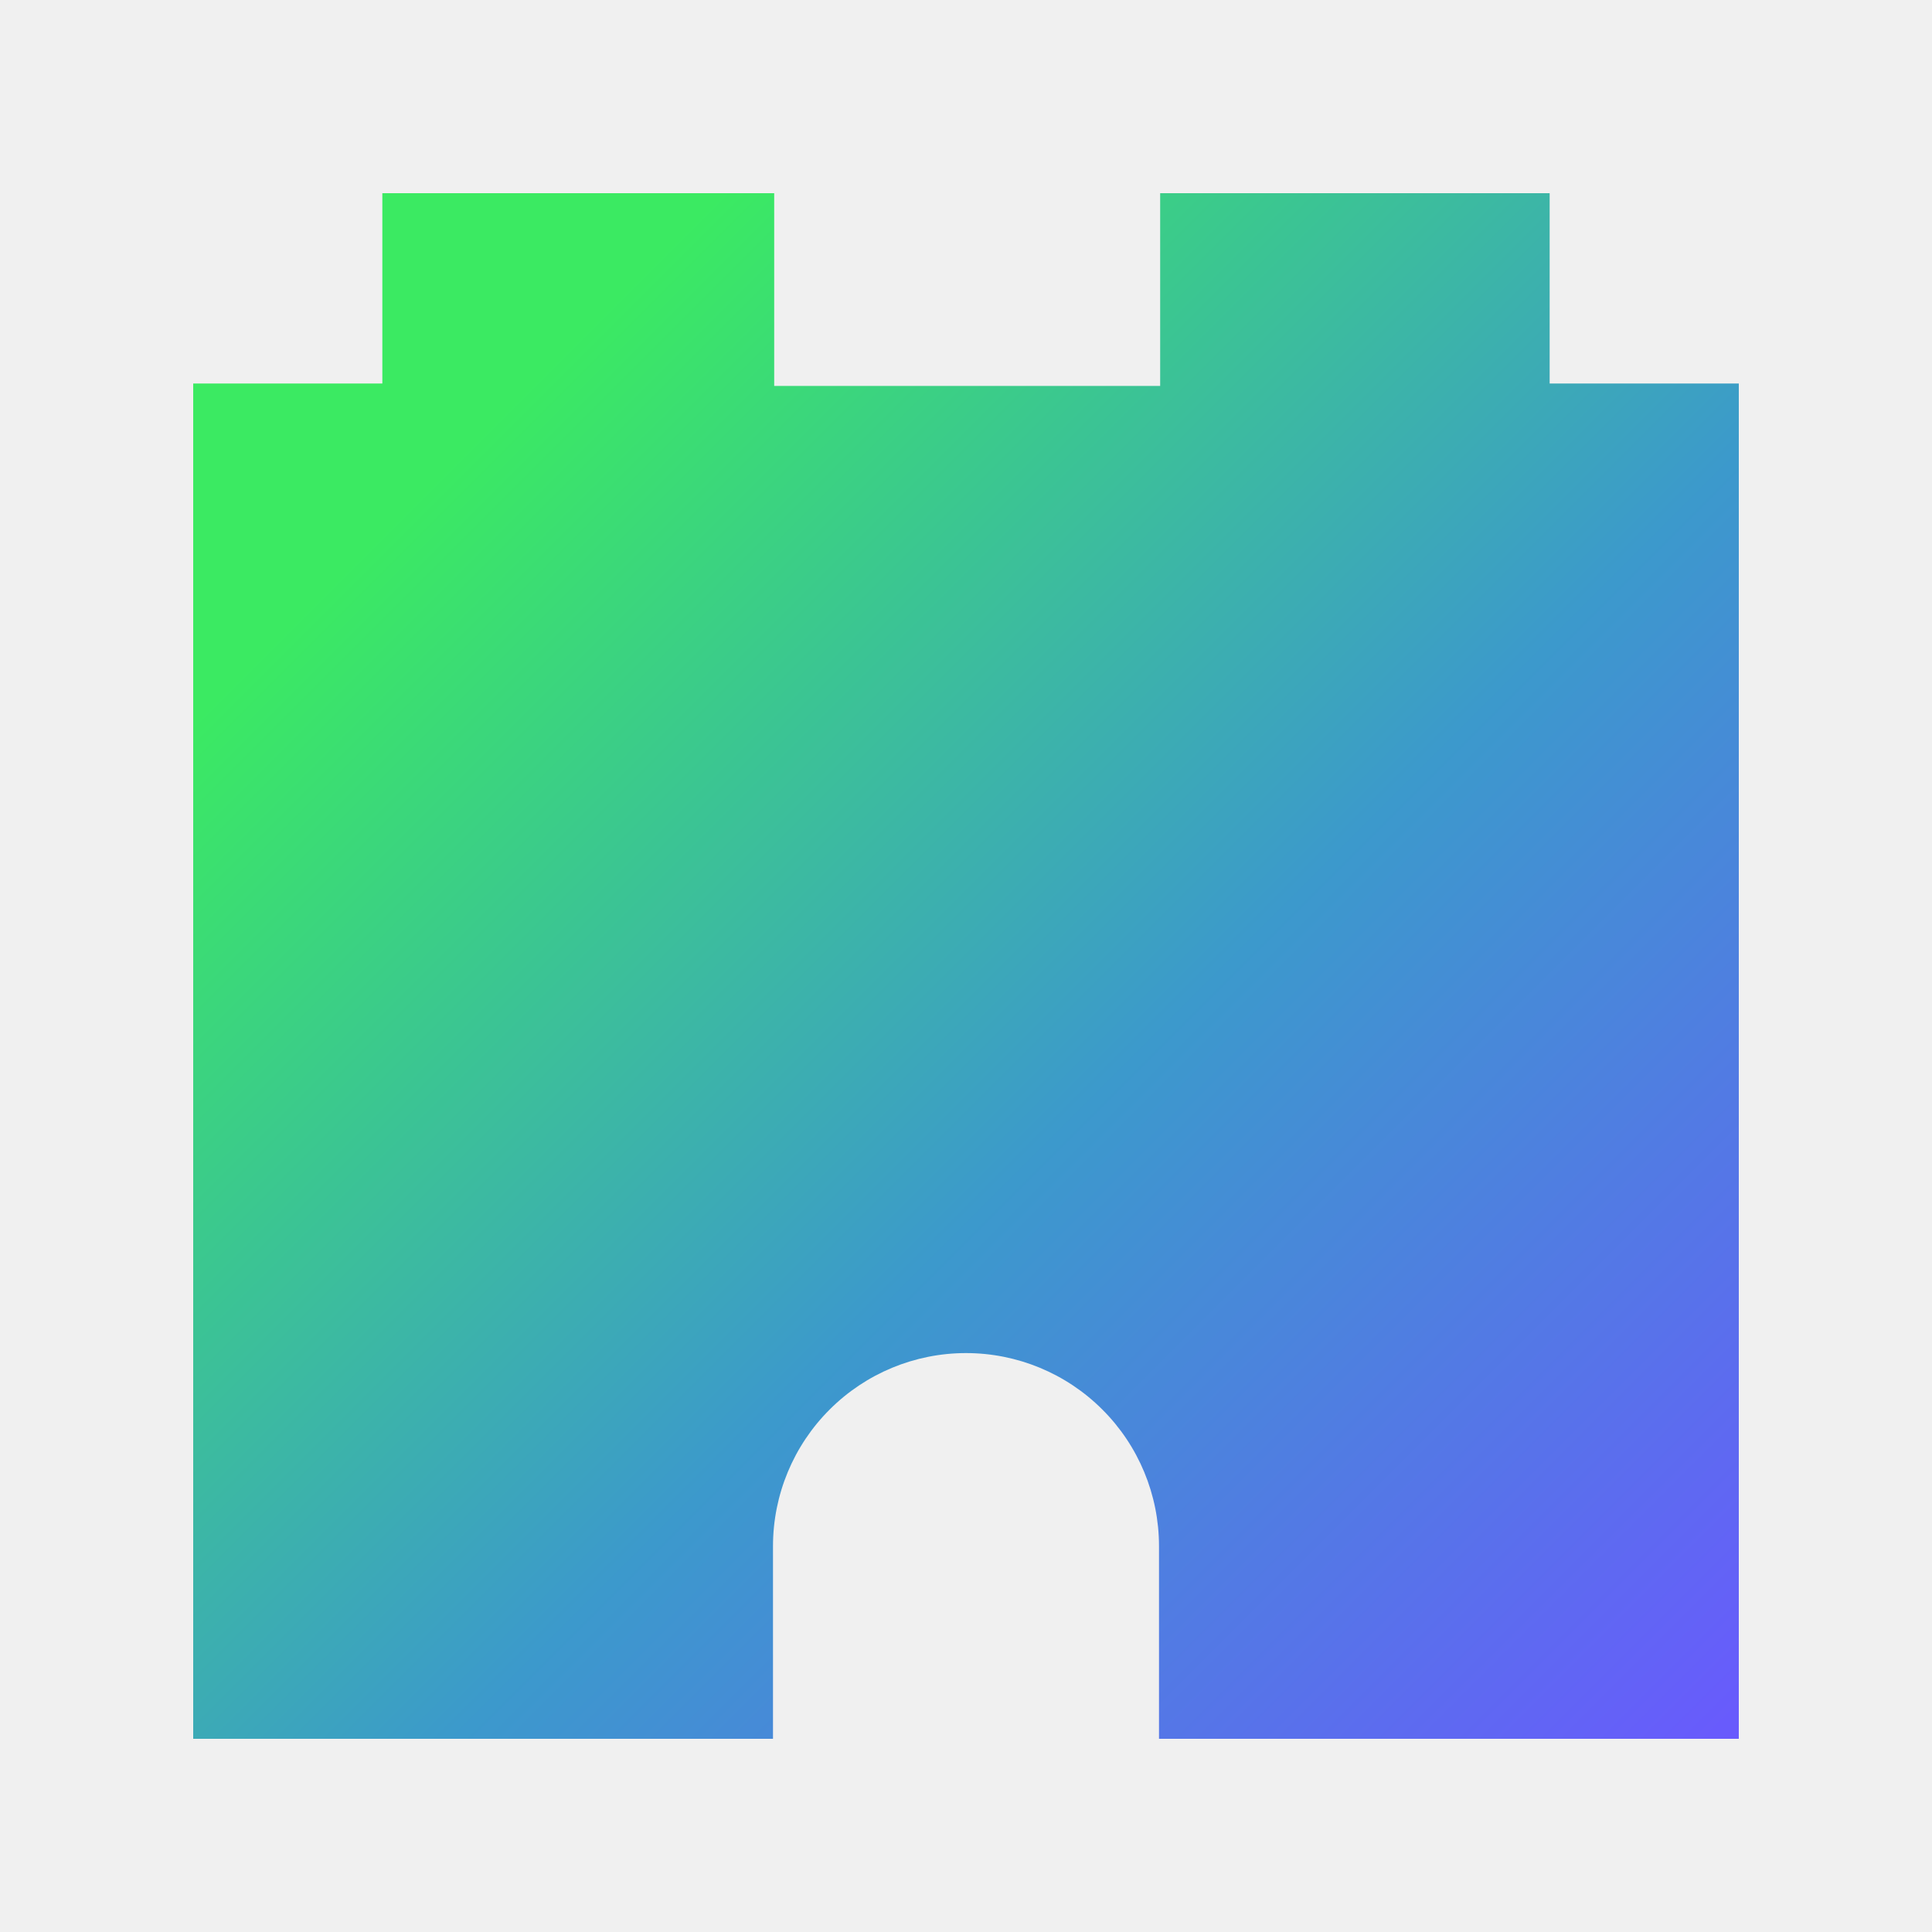
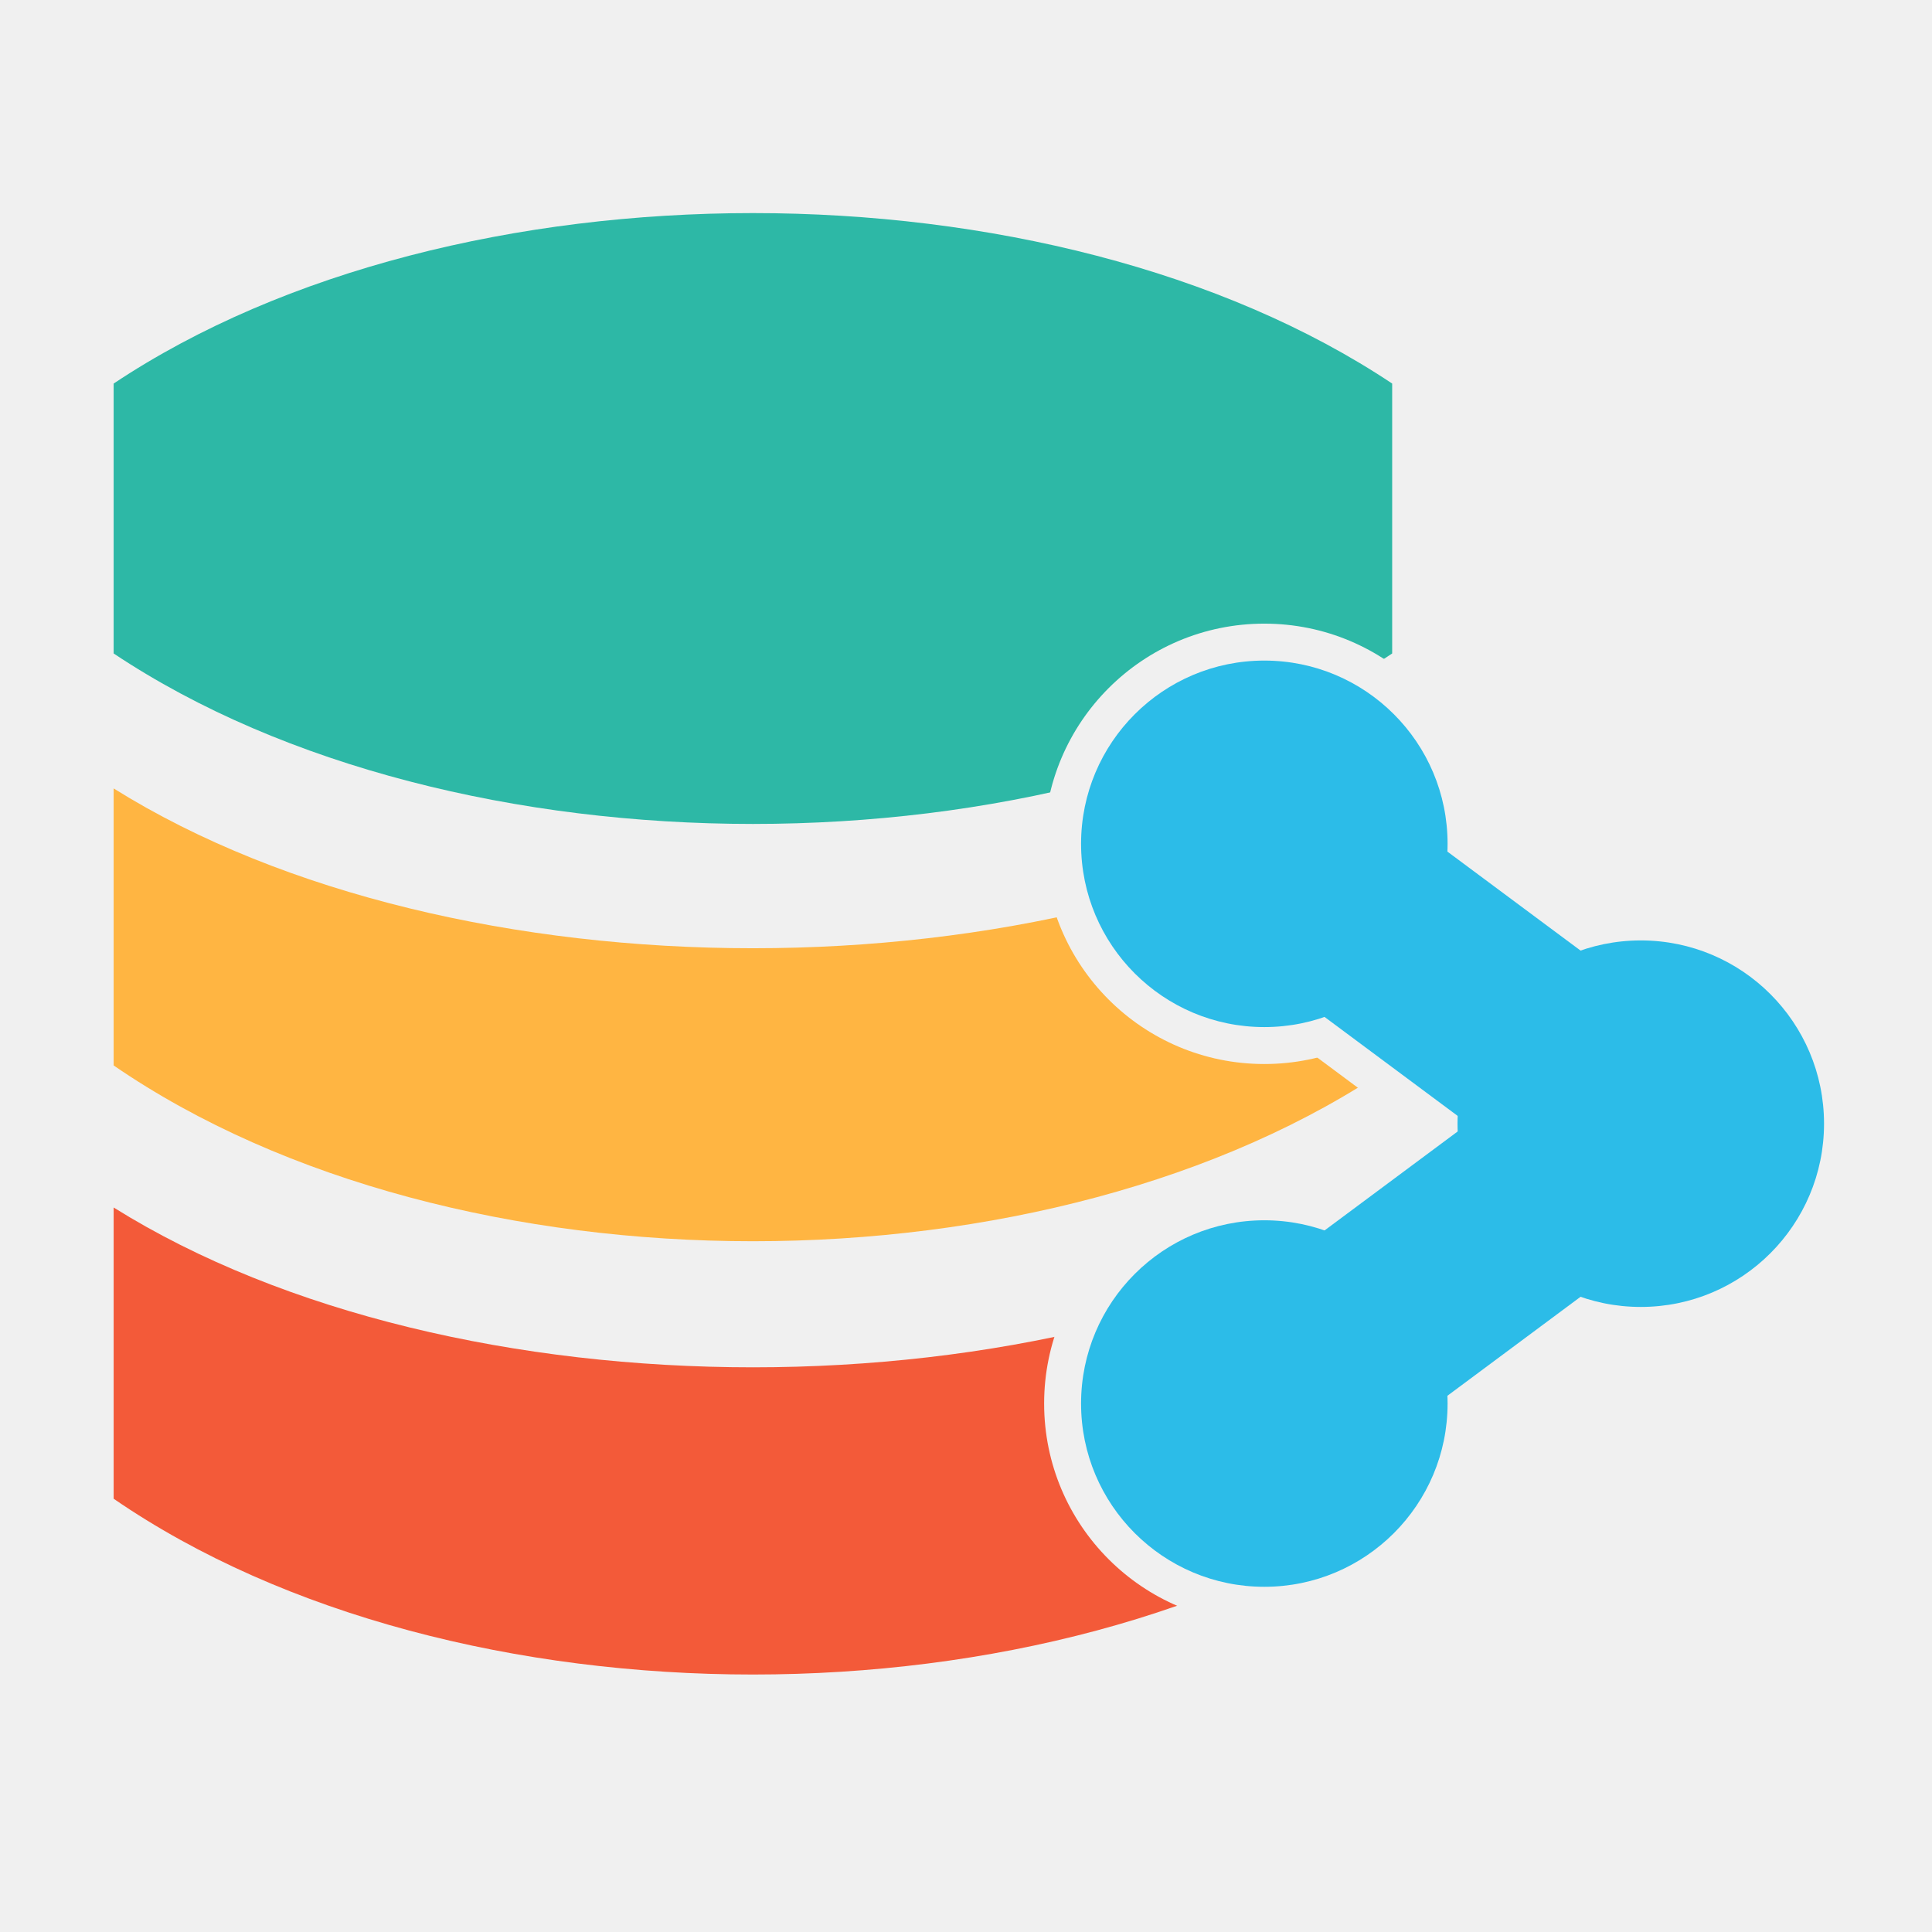
- <svg xmlns="http://www.w3.org/2000/svg" width="40" height="40" viewBox="0 0 40 40" fill="none">
-   <path d="M32.084 7.94V4H24.02V7.99H16.029V4H7.916V7.94H4V36H16.004V32.005C16.006 30.946 16.427 29.931 17.177 29.183C17.926 28.434 18.941 28.014 20 28.014C21.059 28.014 22.074 28.434 22.823 29.183C23.573 29.931 23.994 30.946 23.996 32.005V36H36V7.94H32.084Z" fill="url(#paint0_linear)" />
+ <svg xmlns="http://www.w3.org/2000/svg" width="40" height="40" viewBox="-4 -4 136 136" role="img" aria-labelledby="title">
  <defs>
-     <linearGradient id="paint0_linear" x1="2.942" y1="4.9" x2="37.777" y2="39.734" gradientUnits="userSpaceOnUse">
-       <stop offset="0.159" stop-color="#3BEA62" />
-       <stop offset="0.54" stop-color="#3C99CC" />
-       <stop offset="0.937" stop-color="#6B57FF" />
-     </linearGradient>
+     <mask id="graph-clearance" maskUnits="userSpaceOnUse" x="0" y="0" width="128" height="128">
+       <rect width="128" height="128" fill="#ffffff" />
+       <g fill="#000000" stroke="#000000" stroke-linecap="round" stroke-linejoin="round">
+         <path d="M85 55.4 L111.5 75.1 L85 94.8" fill="none" stroke-width="19.7" />
+         <circle cx="85" cy="55.4" r="15.5" stroke="none" />
+         <circle cx="85" cy="94.8" r="15.5" stroke="none" />
+         <circle cx="111.5" cy="75.1" r="15.5" stroke="none" />
+       </g>
+     </mask>
  </defs>
+   <g mask="url(#graph-clearance)">
+     <path fill="#2DB8A6" d="M4 23 C28 7 70 7 94 23 V42 C70 58 28 58 4 42 Z" />
+     <path fill="#FFB542" d="M4 51.5 C28 66.5 70 66.5 94 51.5 V71 C70 87.5 28 87.5 4 71 Z" />
+     <path fill="#F35A39" d="M4 81 C28 96 70 96 94 81 V101.5 C70 118 28 118 4 101.5 Z" />
+   </g>
+   <g fill="#2CBCE8" stroke="#2CBCE8" stroke-linecap="round" stroke-linejoin="round">
+     <path d="M85 55.4 L111.5 75.1 L85 94.8" fill="none" stroke-width="14.5" />
+     <circle cx="85" cy="55.4" r="12.9" stroke="none" />
+     <circle cx="85" cy="94.8" r="12.9" stroke="none" />
+     <circle cx="111.5" cy="75.1" r="12.9" stroke="none" />
+   </g>
</svg>
